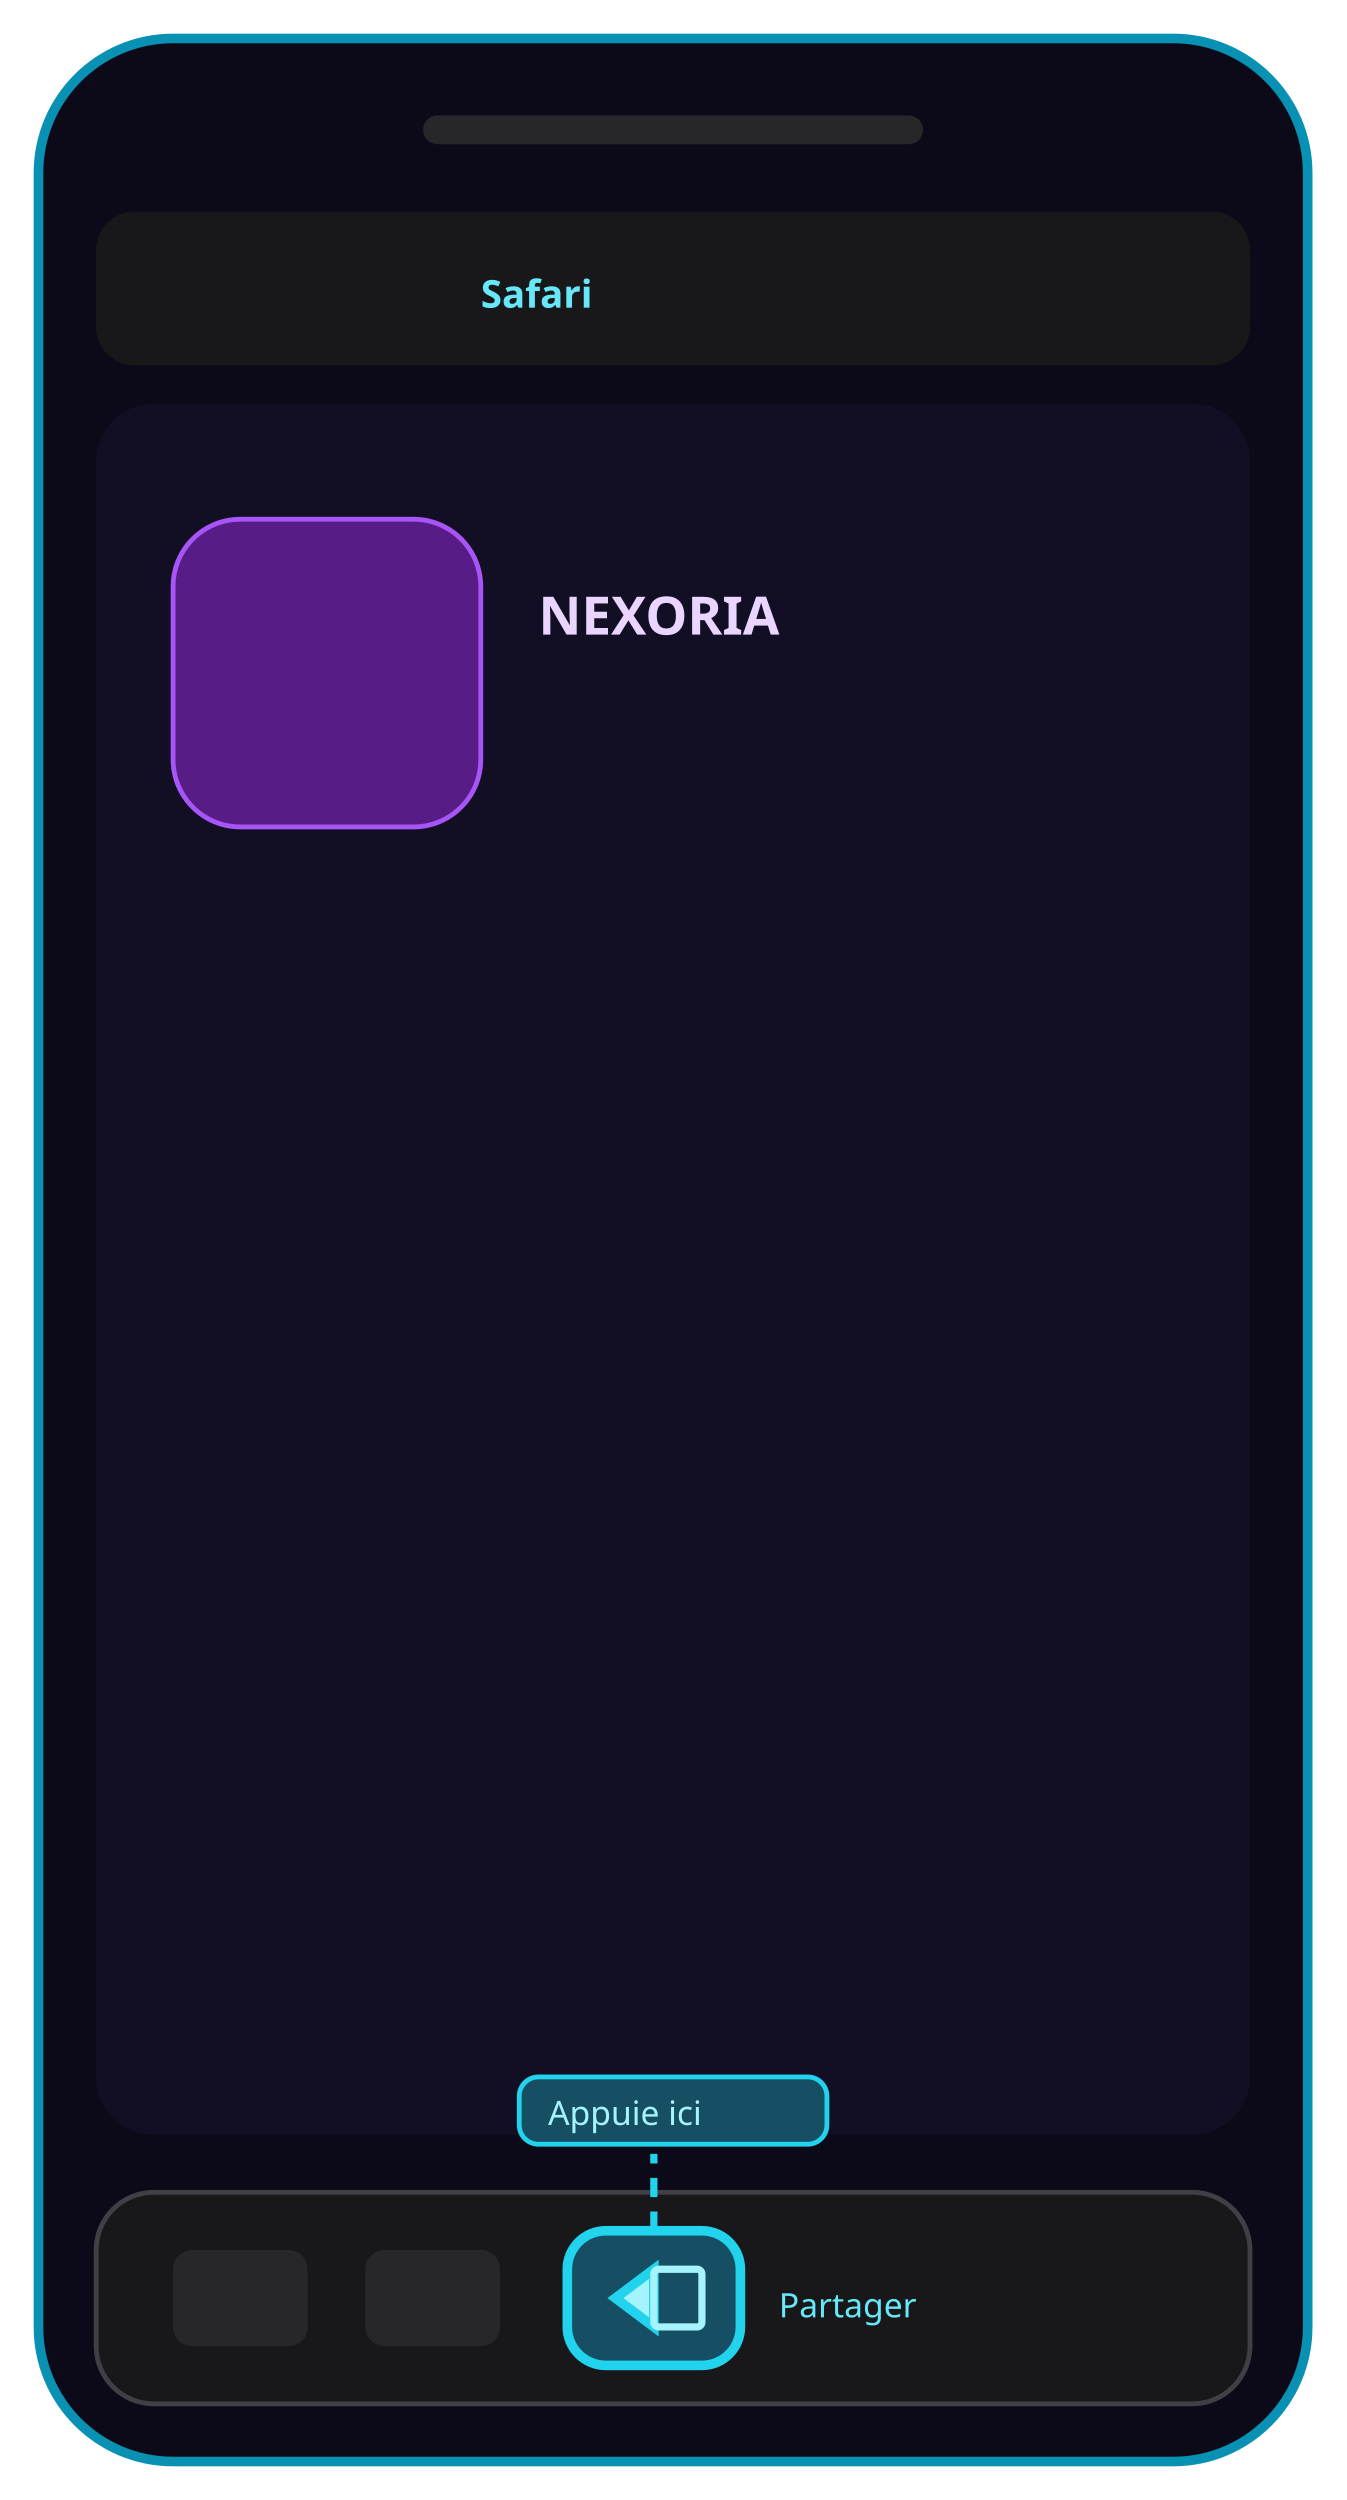
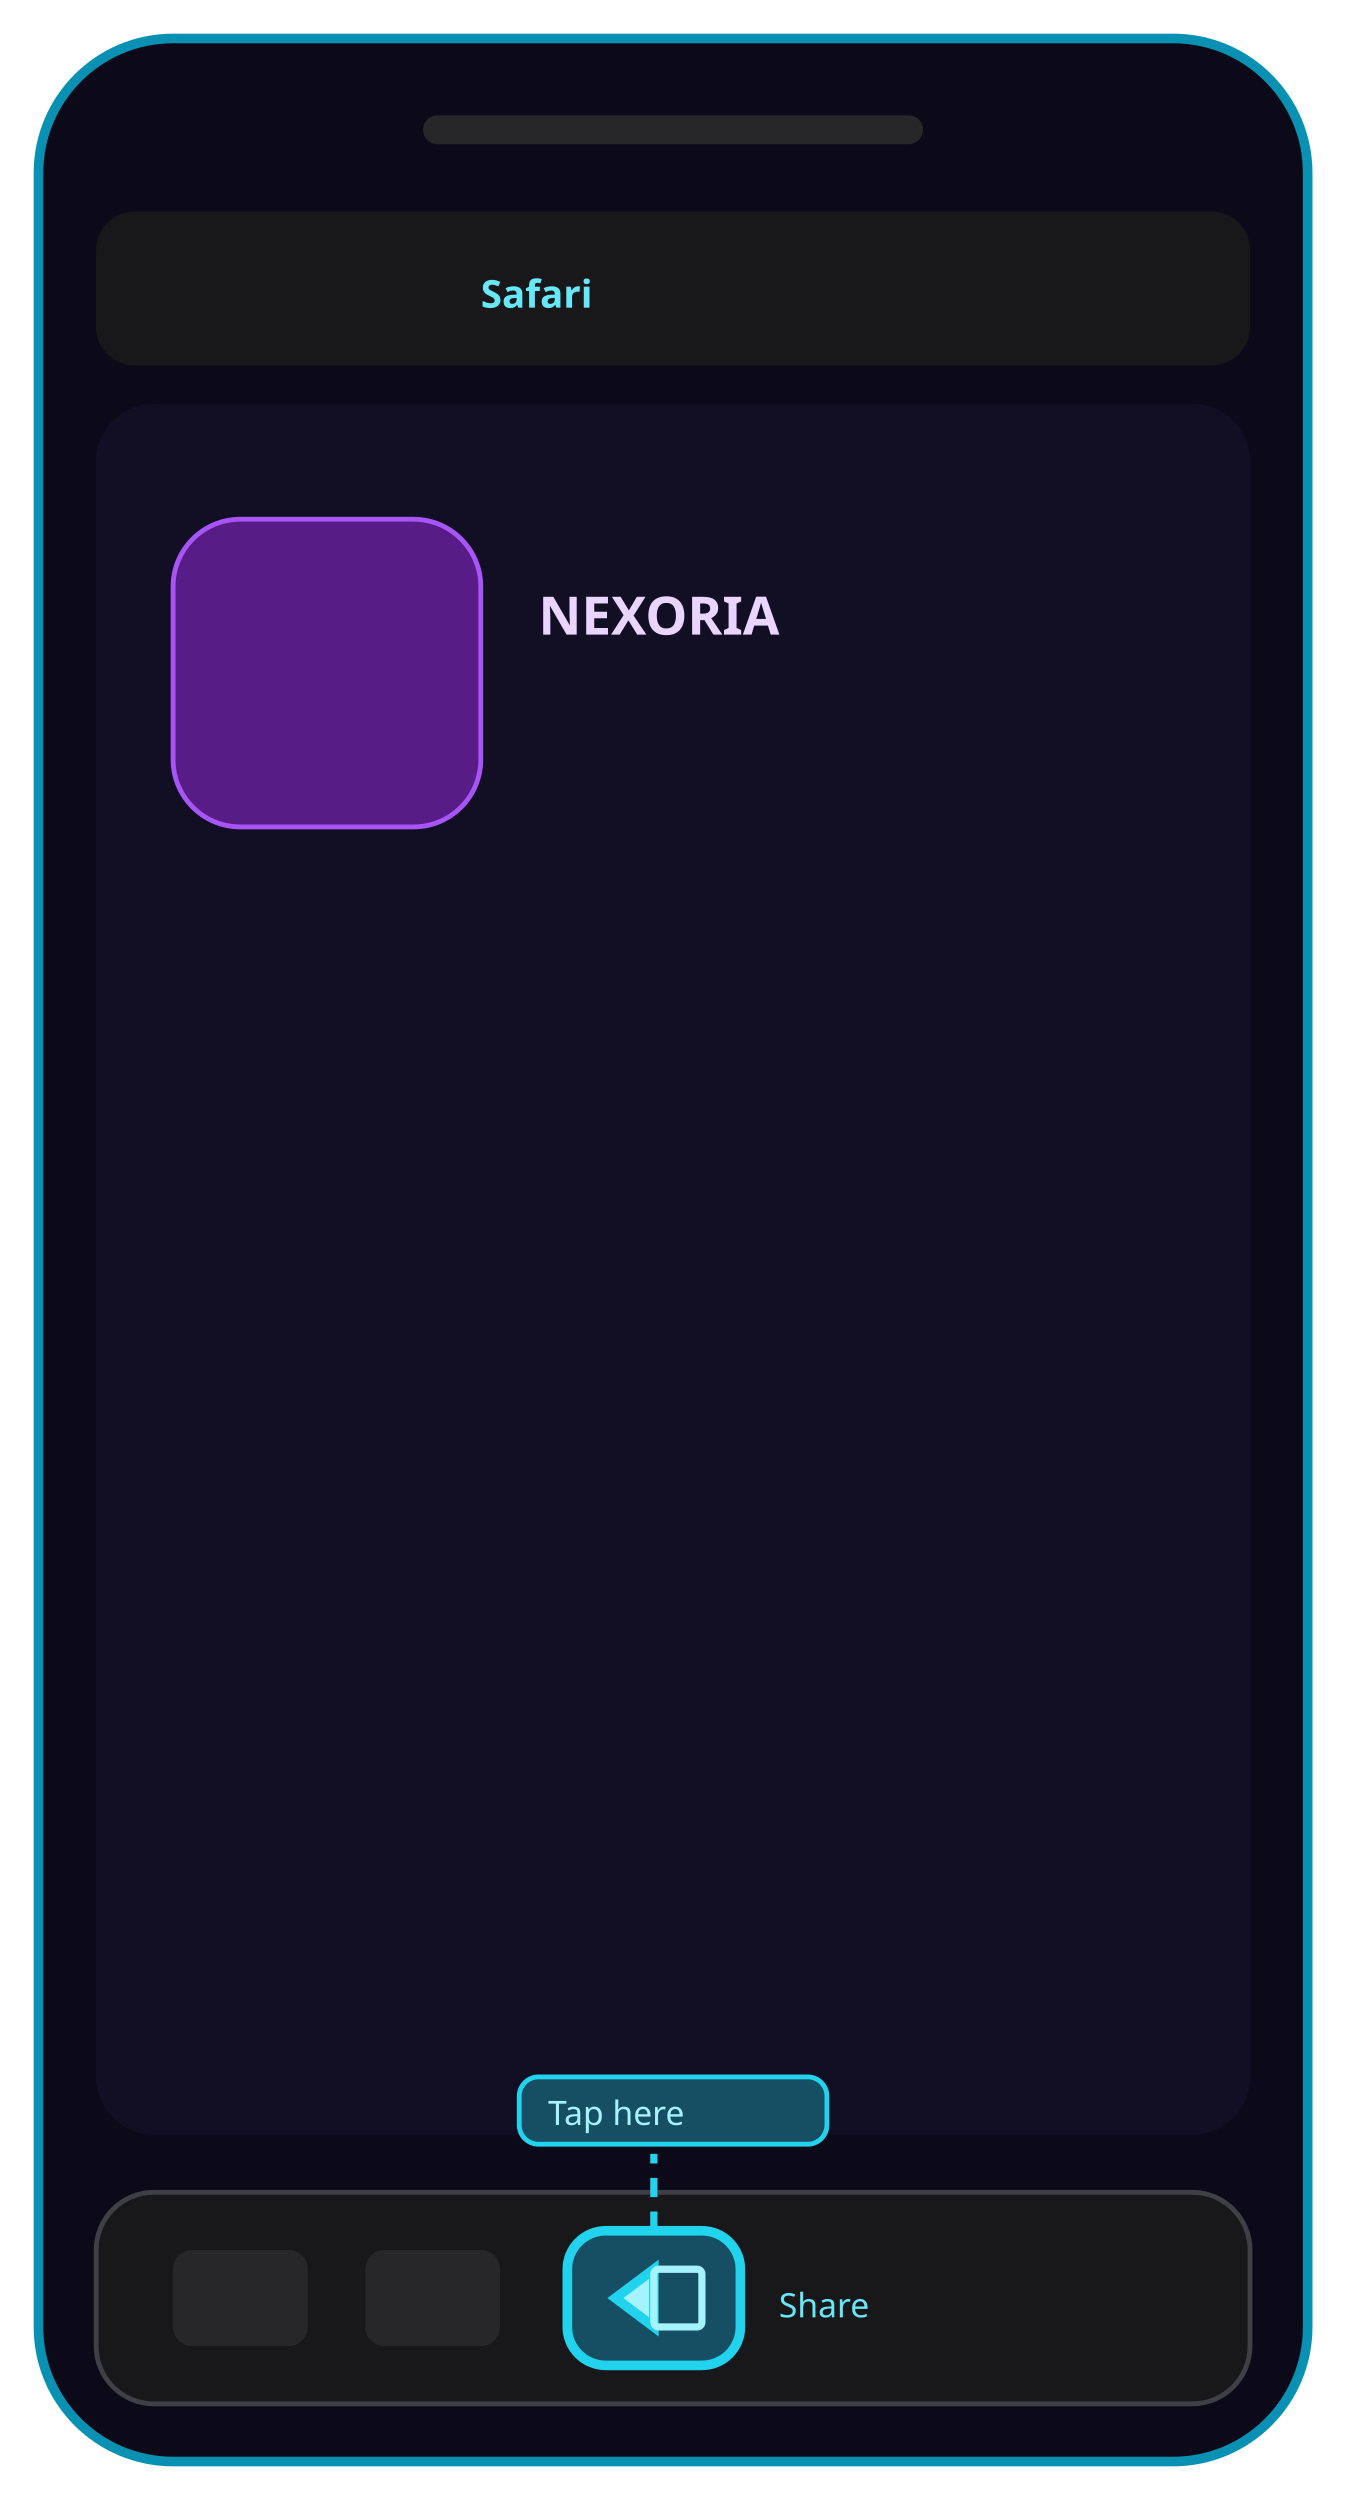
<svg xmlns="http://www.w3.org/2000/svg" viewBox="0 0 280 520" fill="none" role="img" aria-hidden="true">
  <rect x="8" y="8" width="264" height="504" rx="28" fill="#0c0a18" stroke="#0891b2" stroke-width="2" />
  <rect x="88" y="24" width="104" height="6" rx="3" fill="#27272a" />
  <rect x="20" y="44" width="240" height="32" rx="8" fill="#18181b" />
  <text x="100" y="64" fill="#67e8f9" font-family="system-ui,sans-serif" font-size="8" font-weight="600">Safari</text>
  <rect x="20" y="84" width="240" height="360" rx="12" fill="#120f24" />
  <rect x="36" y="108" width="64" height="64" rx="14" fill="#581c87" stroke="#a855f7" />
  <text x="112" y="132" fill="#e9d5ff" font-family="system-ui,sans-serif" font-size="11" font-weight="700">NEXORIA</text>
  <rect x="20" y="456" width="240" height="44" rx="12" fill="#18181b" stroke="#3f3f46" />
  <rect x="36" y="468" width="28" height="20" rx="4" fill="#27272a" />
  <rect x="76" y="468" width="28" height="20" rx="4" fill="#27272a" />
  <g stroke="#22d3ee" stroke-width="2">
    <rect x="118" y="464" width="36" height="28" rx="8" fill="#164e63" />
    <path d="M128 478 L136 472 L136 484 Z" fill="#a5f3fc" />
    <rect x="136" y="472" width="10" height="12" rx="1" fill="none" stroke="#a5f3fc" stroke-width="1.5" />
  </g>
-   <text x="162" y="482" fill="#67e8f9" font-family="system-ui,sans-serif" font-size="7">Partager</text>
+   <text x="162" y="482" fill="#67e8f9" font-family="system-ui,sans-serif" font-size="7">Share</text>
  <path d="M136 464 L136 448" stroke="#22d3ee" stroke-width="1.5" stroke-dasharray="4 3" />
  <rect x="108" y="432" width="64" height="14" rx="4" fill="#164e63" stroke="#22d3ee" />
-   <text x="114" y="442" fill="#a5f3fc" font-family="system-ui,sans-serif" font-size="7">Appuie ici</text>
+   <text x="114" y="442" fill="#a5f3fc" font-family="system-ui,sans-serif" font-size="7">Tap here</text>
</svg>
